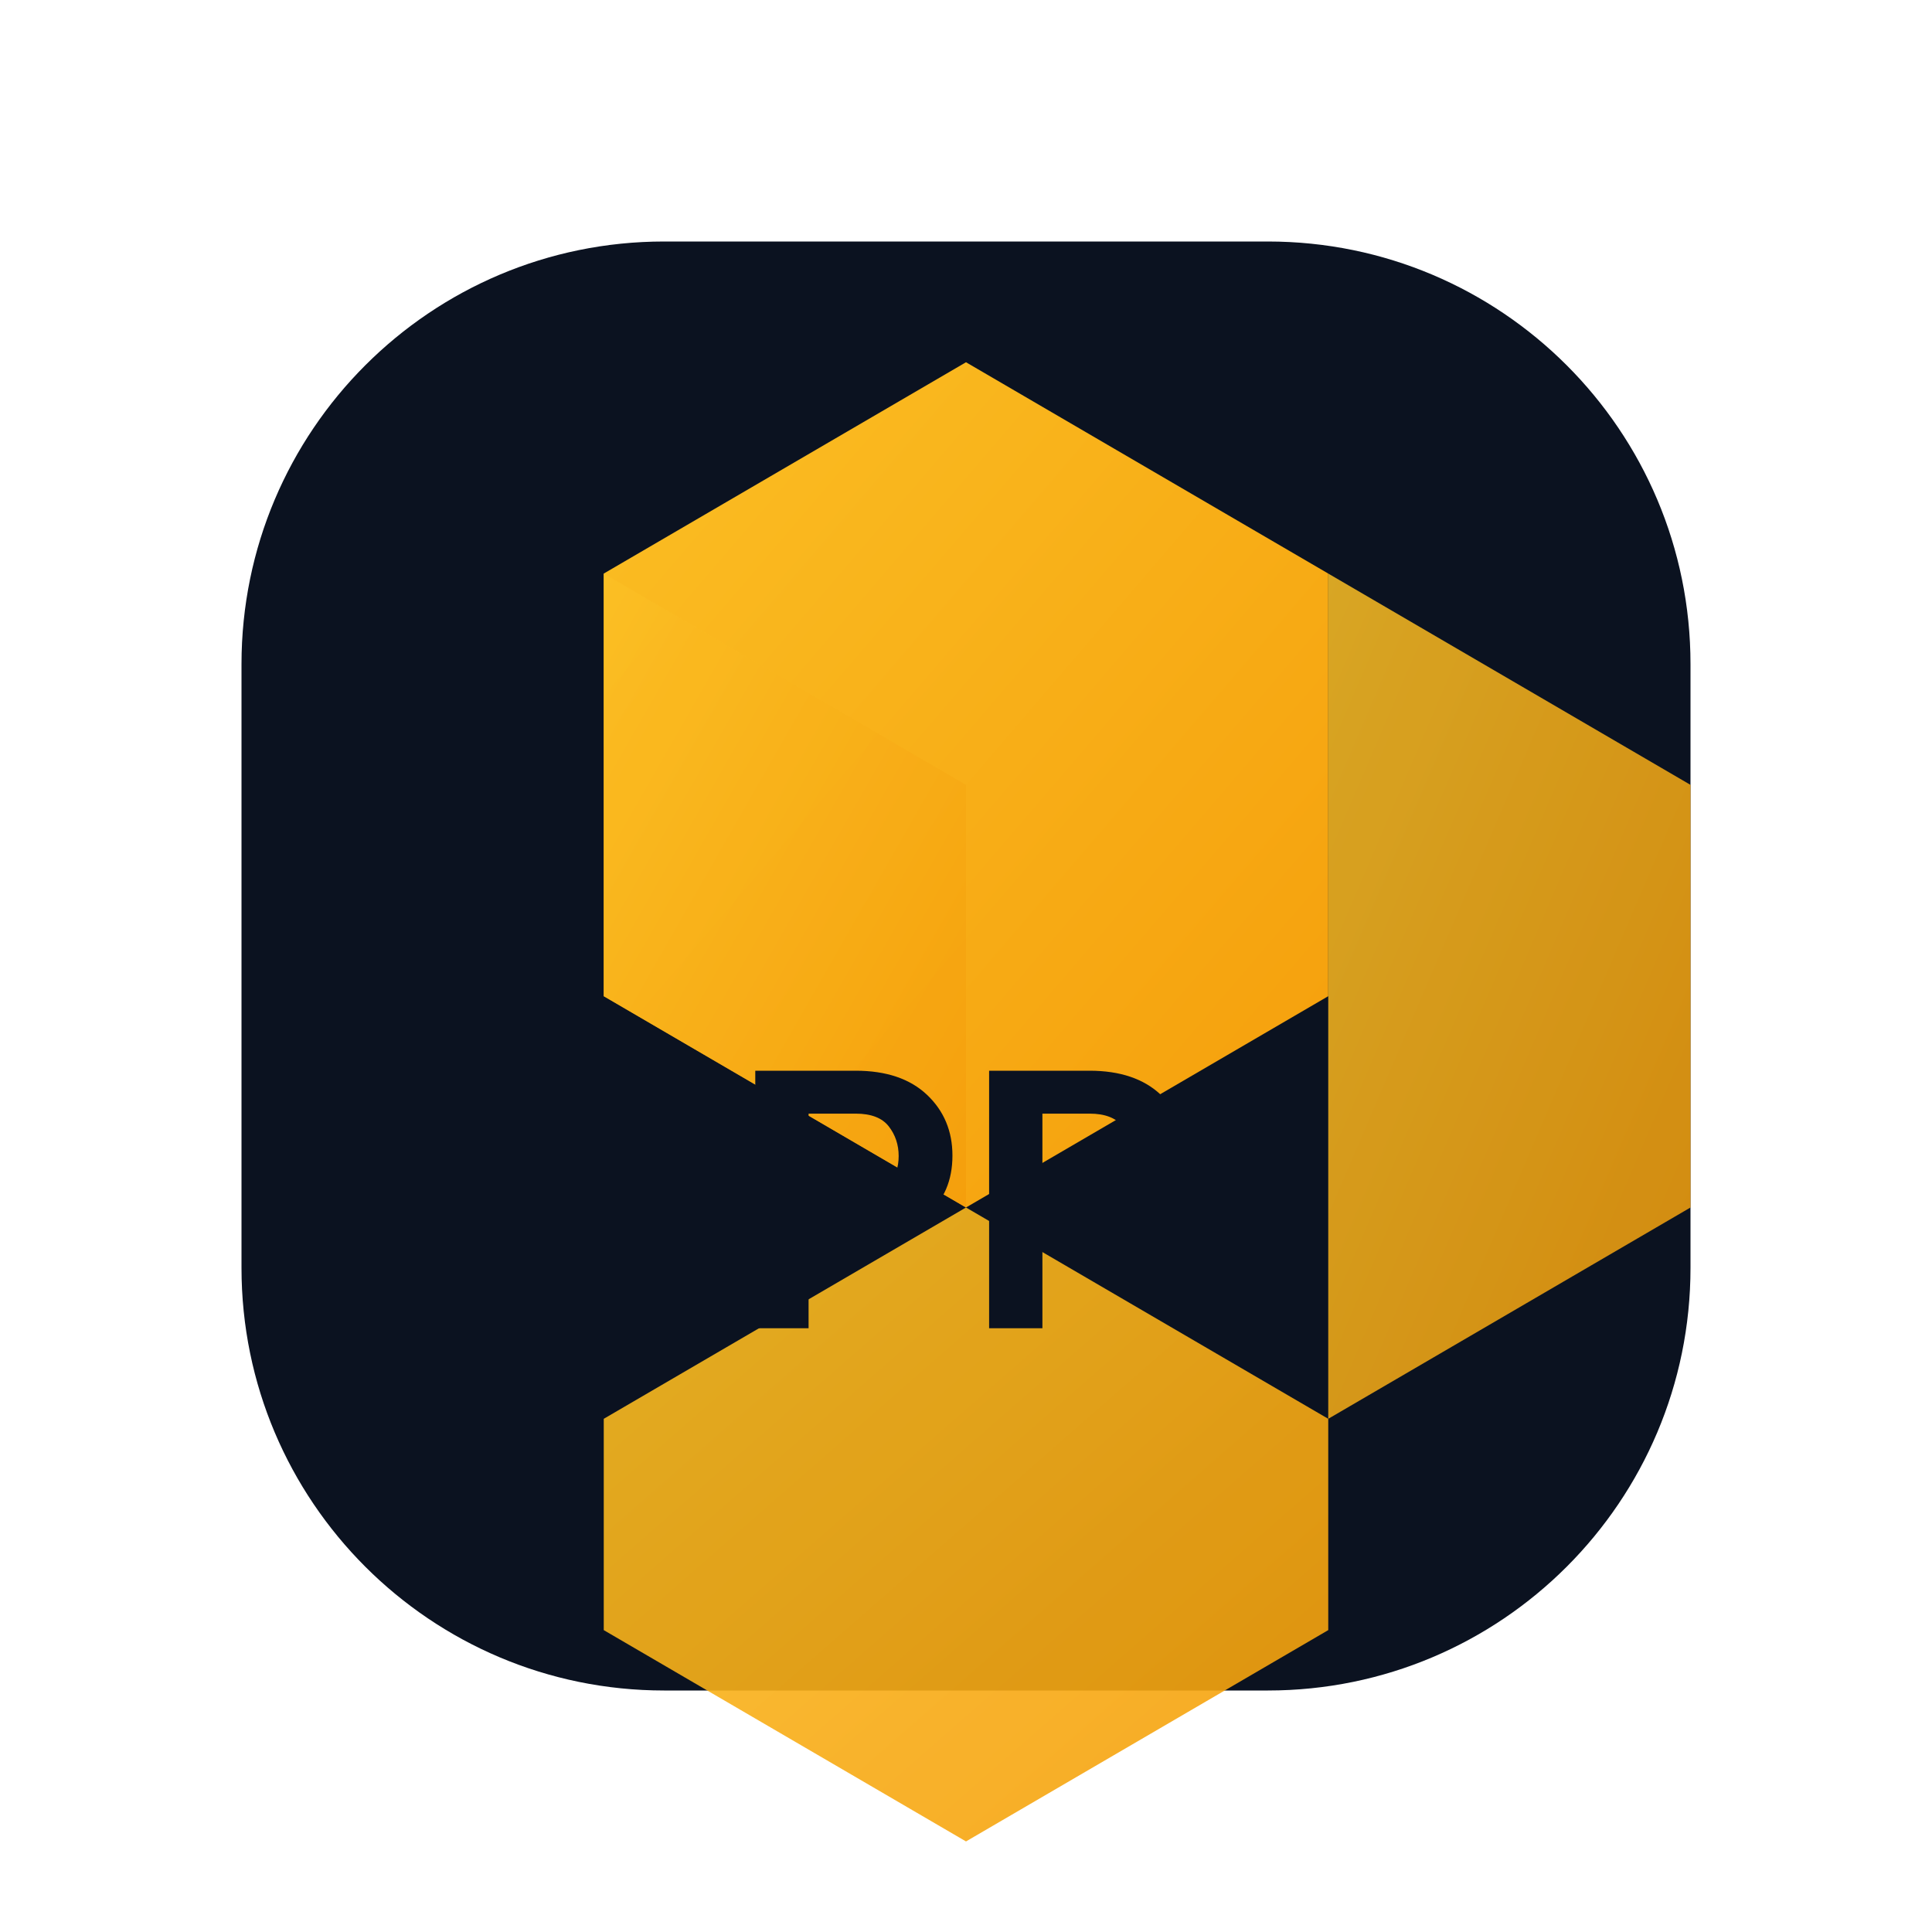
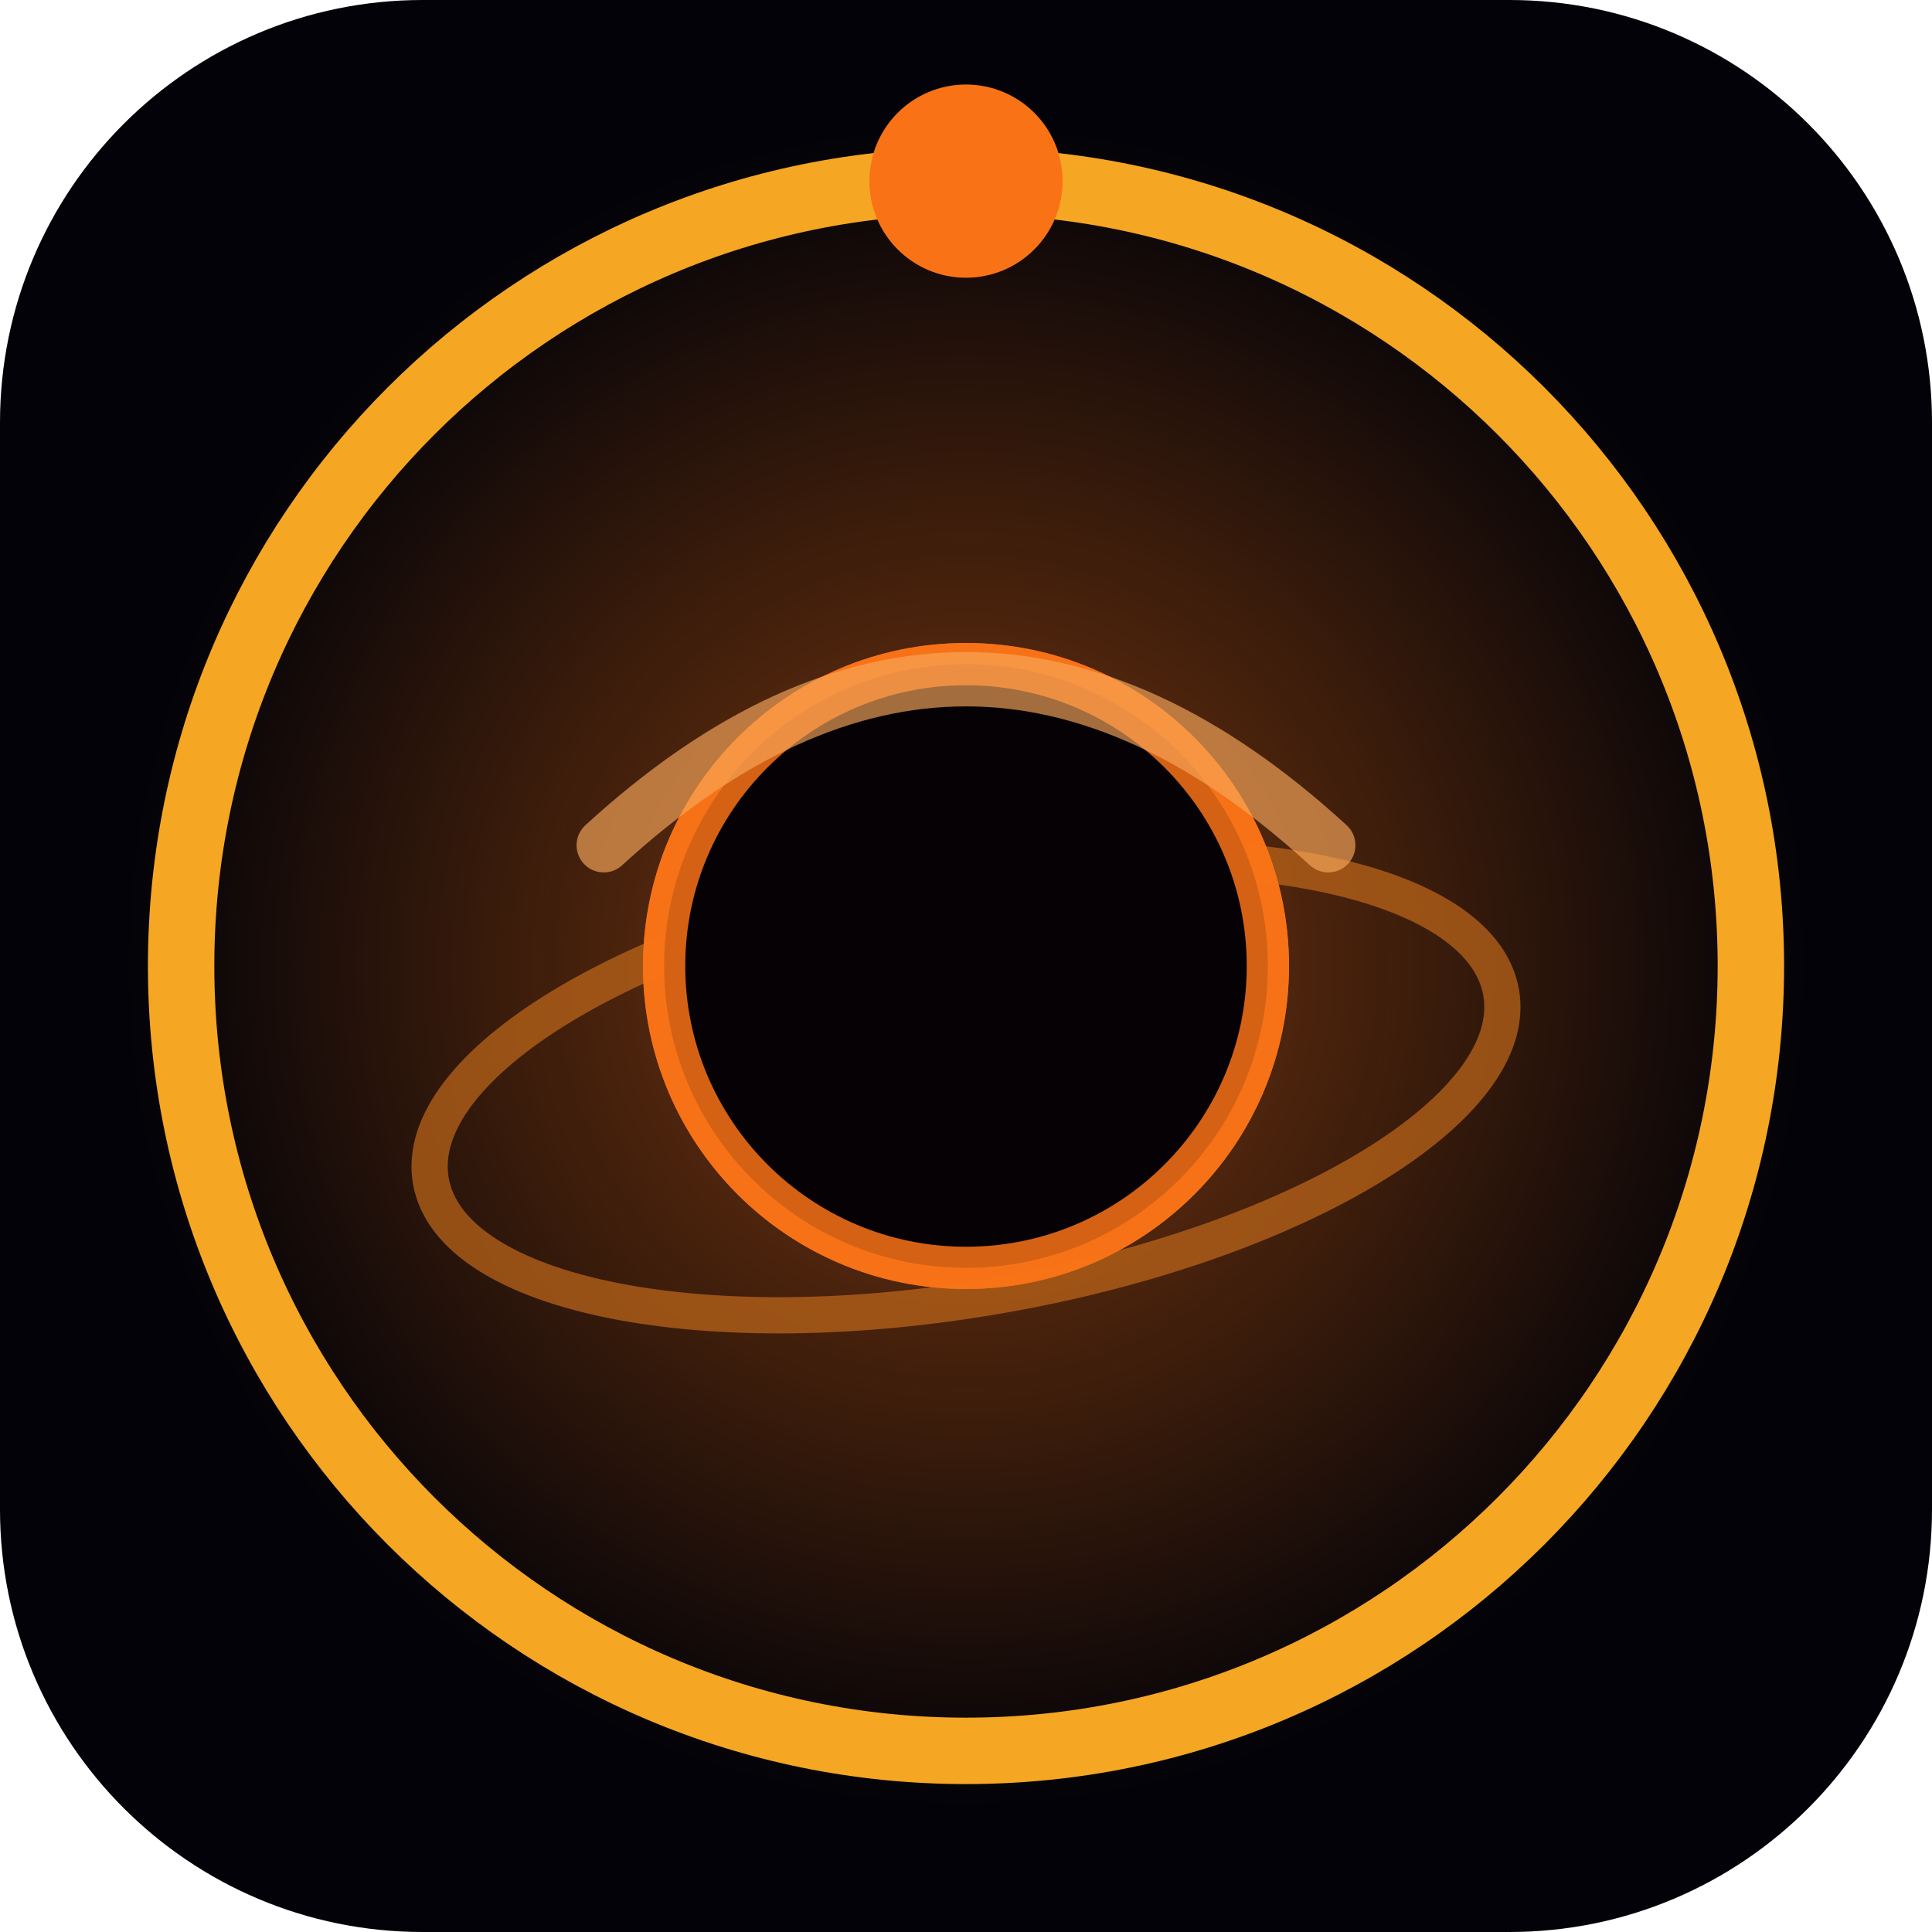
<svg xmlns="http://www.w3.org/2000/svg" width="64" height="64" viewBox="0 0 64 64">
  <defs>
-     <linearGradient id="g" x1="0" y1="0" x2="1" y2="1">
-       <stop offset="0" stop-color="#fbbf24" />
-       <stop offset="1" stop-color="#f59e0b" />
-     </linearGradient>
+     <radialGradient id="glow" cx="50%" cy="50%" r="50%">
+       <stop offset="0%" stop-color="#f97316" stop-opacity="0.5" />
+       <stop offset="100%" stop-color="#f97316" stop-opacity="0" />
+     </radialGradient>
  </defs>
-   <rect x="8" y="8" width="48" height="48" rx="14" fill="#0b1220" />
-   <g transform="translate(10 10)">
-     <path d="M22 2 34 9v14L22 30 10 23V9z" fill="url(#g)" />
-     <path d="M22 30 34 37v7L22 51 10 44v-7z" fill="url(#g)" opacity="0.9" />
-     <path d="M34 9 46 16v14L34 37v-14z" fill="url(#g)" opacity="0.85" />
-     <path d="M10 9 22 16v14L10 23z" fill="url(#g)" opacity="0.85" />
-     <text x="22" y="34" text-anchor="middle" font-family="system-ui, -apple-system, Segoe UI, Roboto" font-size="12" font-weight="700" fill="#0b1220">PP</text>
-   </g>
+   <rect width="64" height="64" rx="14" fill="#020208" />
+   <circle cx="32" cy="32" r="28" fill="url(#glow)" />
+   <circle cx="32" cy="32" r="26" fill="none" stroke="#f5a623" stroke-width="2.2" stroke-dasharray="0" />
+   <circle cx="32" cy="6" r="3.2" fill="#f97316" />
+   <ellipse cx="32" cy="36" rx="18" ry="7" fill="none" stroke="#c2681a" stroke-width="1.2" opacity="0.7" transform="rotate(-10 32 36)" />
+   <circle cx="32" cy="32" r="10" fill="radial-gradient(circle, #000 40%, #1a0800 100%)" stroke="#f97316" stroke-width="1.4" opacity="0.9" />
+   <circle cx="32" cy="32" r="10" fill="#050105" />
+   <circle cx="32" cy="32" r="10" fill="none" stroke="#f97316" stroke-width="1.4" opacity="0.85" />
+   <path d="M 20 28 Q 32 17 44 28" fill="none" stroke="#f9a75a" stroke-width="1.8" stroke-linecap="round" opacity="0.65" />
</svg>
